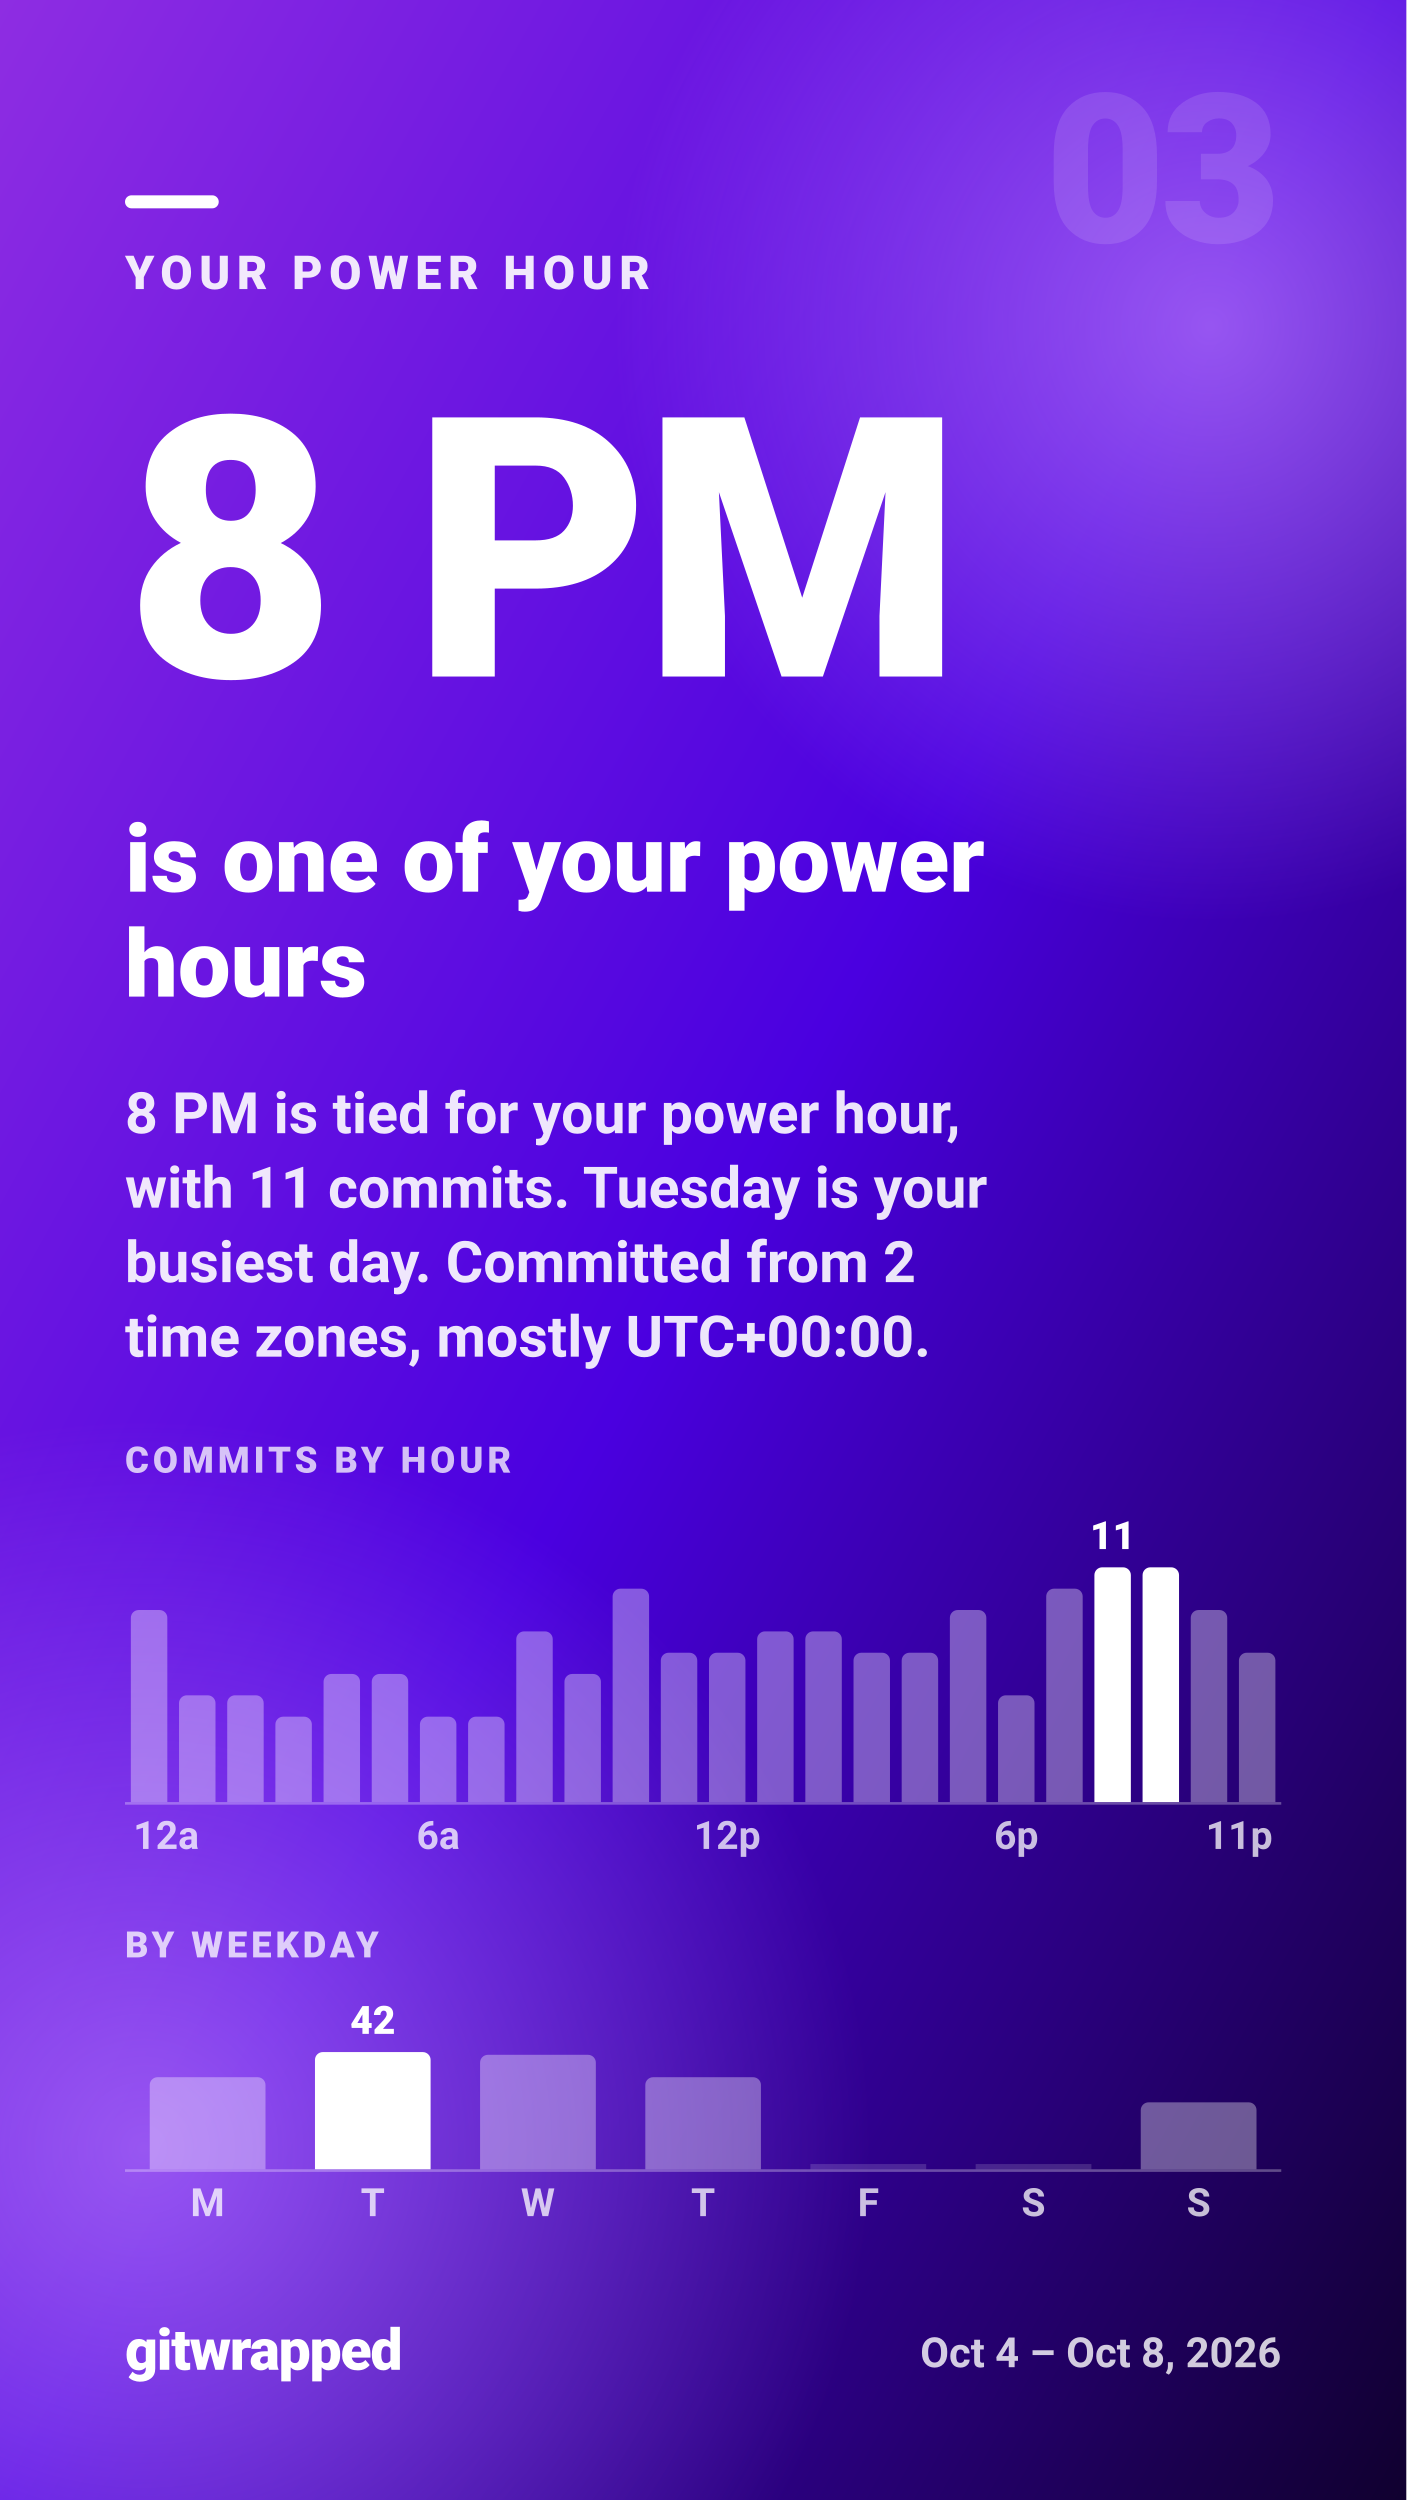
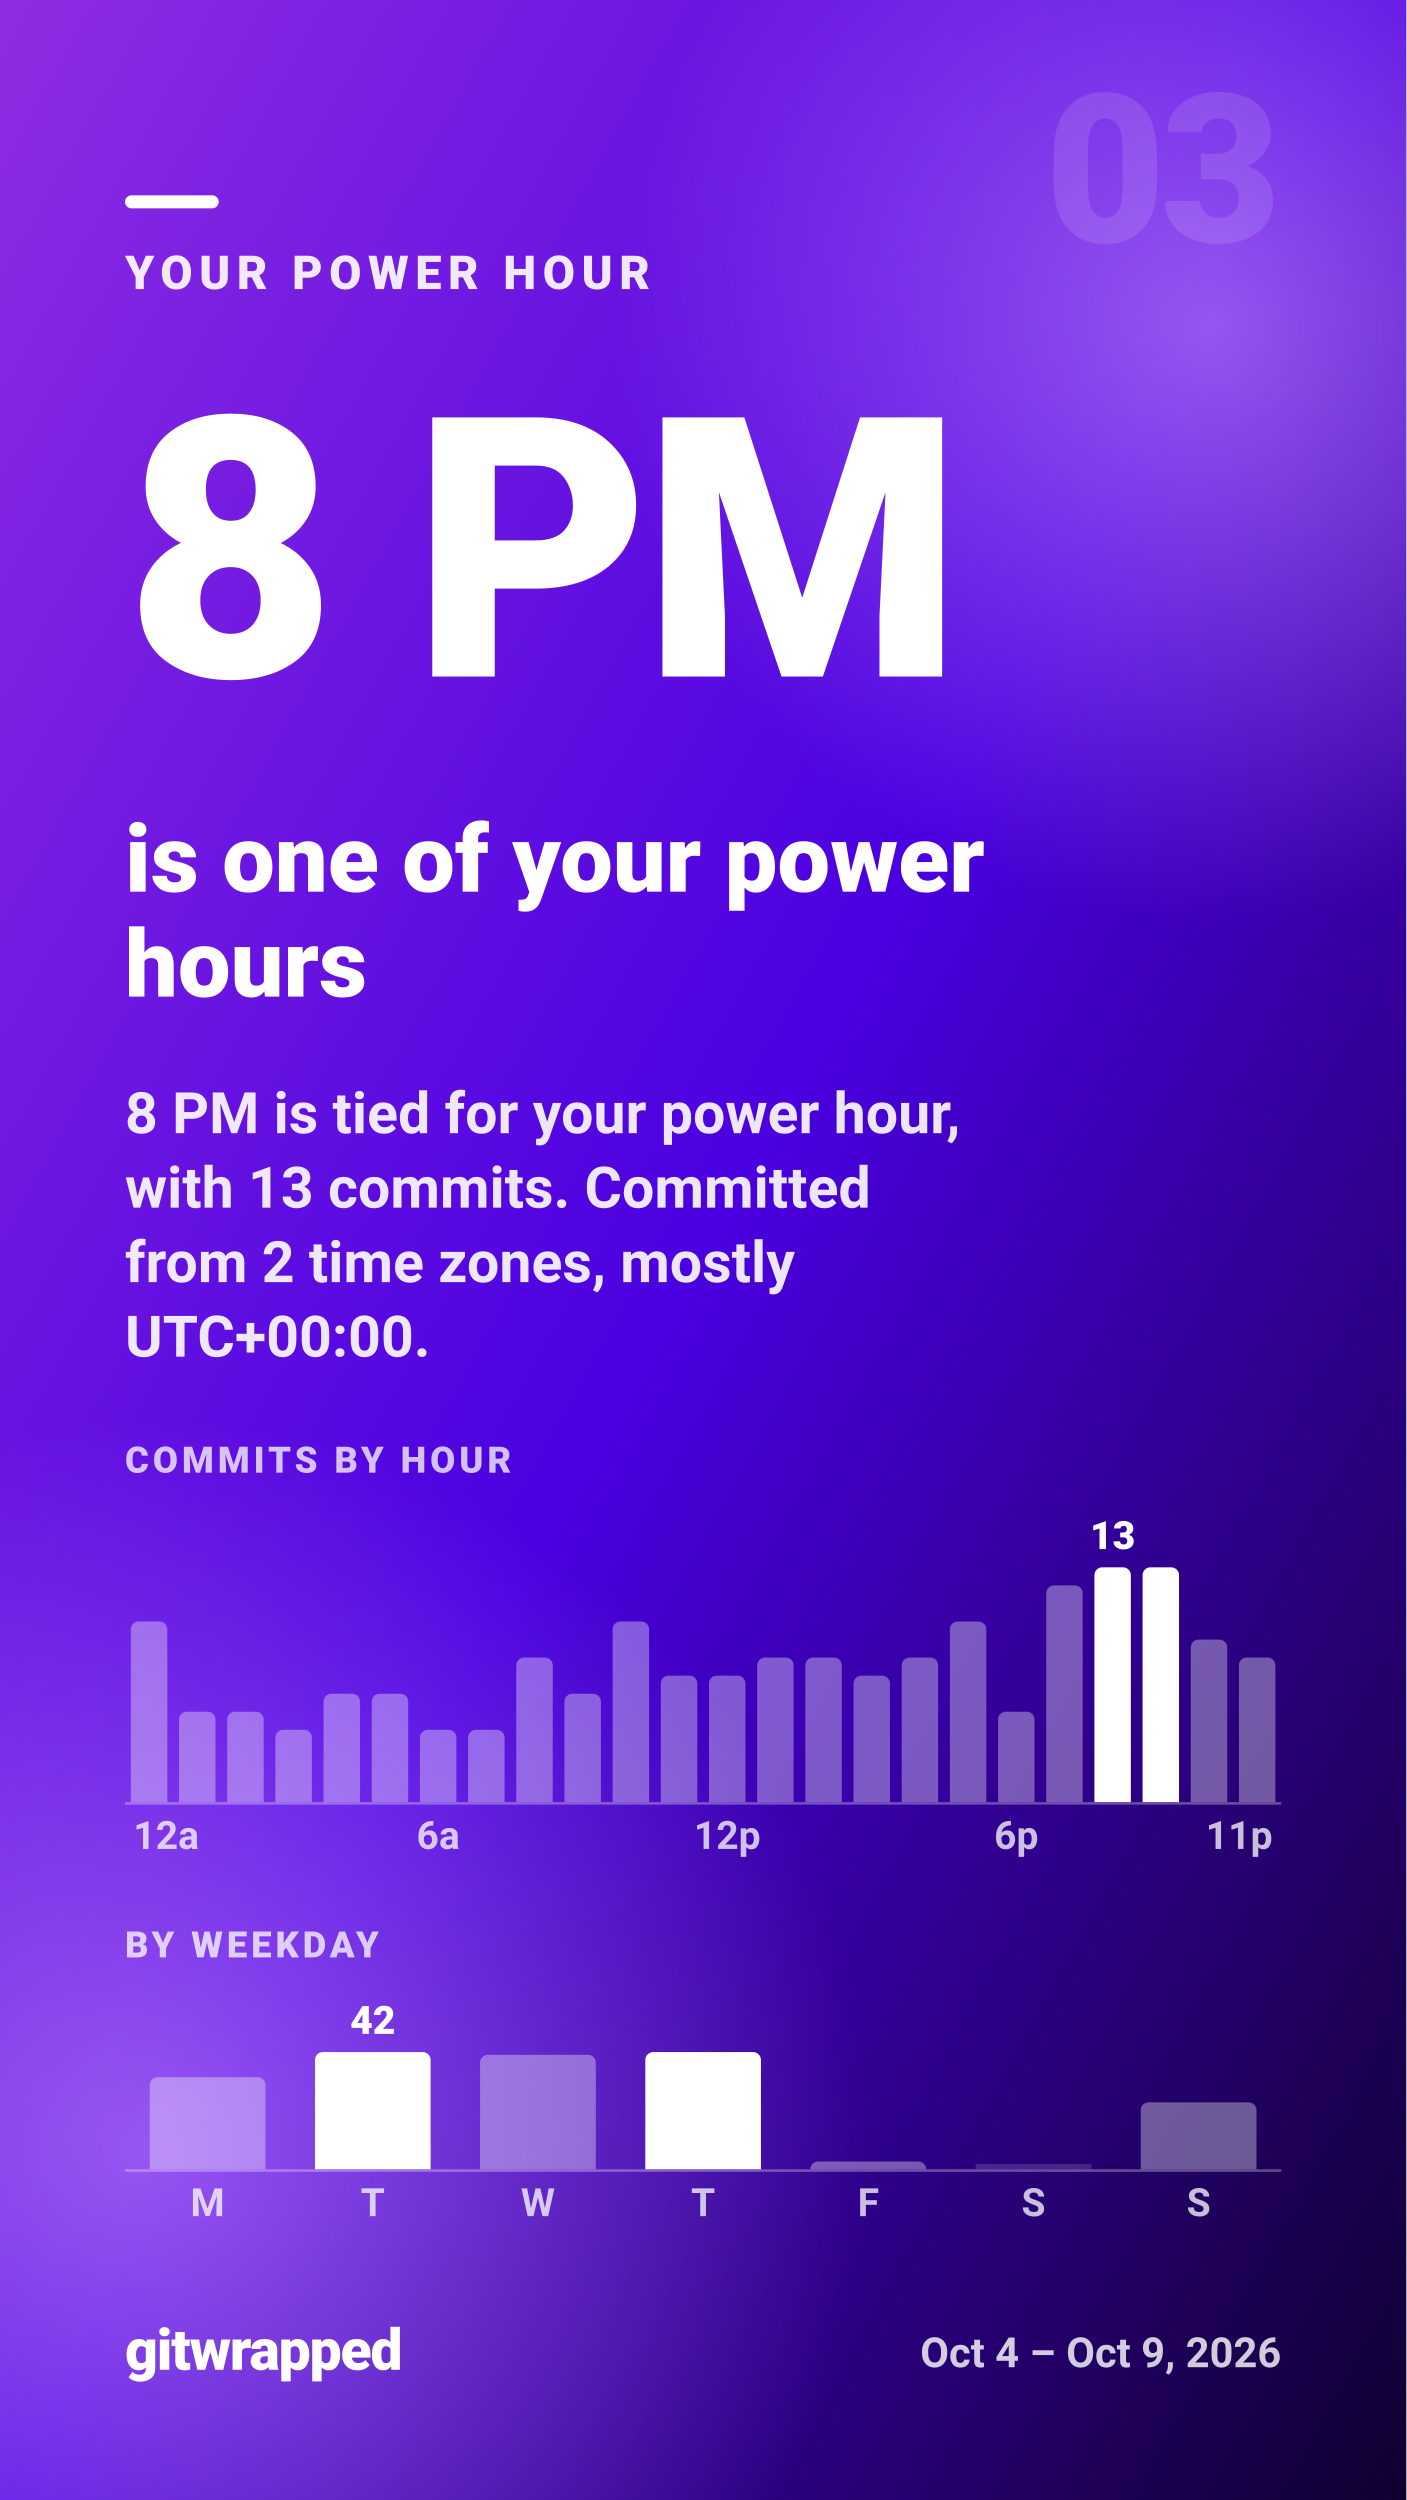
<svg xmlns="http://www.w3.org/2000/svg" width="1080" height="1920" viewBox="0 0 1080 1920" role="img" aria-label="YOUR POWER HOUR — 8 PM — is one of your power hours">
  <defs>
    <linearGradient id="gw-peak-hour-bg" x1="0" y1="0" x2="1" y2="1">
      <stop offset="0.00" stop-color="#8e2de2" />
      <stop offset="0.50" stop-color="#4a00e0" />
      <stop offset="1.00" stop-color="#10002f" />
    </linearGradient>
    <radialGradient id="gw-peak-hour-glow">
      <stop offset="0" stop-color="#d59bff" stop-opacity="0.55" />
      <stop offset="1" stop-color="#d59bff" stop-opacity="0" />
    </radialGradient>
  </defs>
  <rect width="1080" height="1920" fill="url(#gw-peak-hour-bg)" />
  <circle cx="930" cy="250" r="460" fill="url(#gw-peak-hour-glow)" />
  <circle cx="110" cy="1650" r="560" fill="url(#gw-peak-hour-glow)" />
  <g fill="#ffffff" font-family="system-ui, -apple-system, 'Segoe UI', Roboto, Helvetica, Arial, sans-serif">
    <text x="984" y="186" font-size="160" font-weight="900" fill-opacity="0.12" text-anchor="end" letter-spacing="-4">03</text>
    <rect x="96" y="150" width="72" height="10" rx="5" fill="#ffffff" />
    <text x="96" y="222" font-size="36" font-weight="800" fill-opacity="0.9" letter-spacing="5">YOUR POWER HOUR</text>
    <text x="96" y="519.6" font-size="280" font-weight="900" letter-spacing="-5.6">8 PM</text>
    <text x="96" y="684.8" font-size="72" font-weight="800">is one of your power</text>
    <text x="96" y="765.4" font-size="72" font-weight="800">hours</text>
    <text x="96" y="870.3" font-size="44" font-weight="600" fill-opacity="0.9">8 PM is tied for your power hour,</text>
-     <text x="96" y="927.5" font-size="44" font-weight="600" fill-opacity="0.9">with 11 commits. Tuesday is your</text>
-     <text x="96" y="984.7" font-size="44" font-weight="600" fill-opacity="0.9">busiest day. Committed from 2</text>
-     <text x="96" y="1041.9" font-size="44" font-weight="600" fill-opacity="0.9">time zones, mostly UTC+00:00.</text>
+     <text x="96" y="927.5" font-size="44" font-weight="600" fill-opacity="0.9">with 13 commits. Committed</text>
+     <text x="96" y="984.7" font-size="44" font-weight="600" fill-opacity="0.9">from 2 time zones, mostly</text>
+     <text x="96" y="1041.9" font-size="44" font-weight="600" fill-opacity="0.9">UTC+00:00.</text>
    <text x="96" y="1131" font-size="28" font-weight="800" fill-opacity="0.75" letter-spacing="3">COMMITS BY HOUR</text>
-     <path d="M100.5 1384V1242.5A6 6 0 0 1 106.5 1236.5H122.5A6 6 0 0 1 128.5 1242.5V1384Z" fill-opacity="0.35" />
-     <path d="M137.5 1384V1308A6 6 0 0 1 143.5 1302H159.5A6 6 0 0 1 165.5 1308V1384Z" fill-opacity="0.35" />
-     <path d="M174.5 1384V1308A6 6 0 0 1 180.5 1302H196.5A6 6 0 0 1 202.5 1308V1384Z" fill-opacity="0.35" />
-     <path d="M211.5 1384V1324.4A6 6 0 0 1 217.5 1318.4H233.5A6 6 0 0 1 239.5 1324.4V1384Z" fill-opacity="0.35" />
-     <path d="M248.5 1384V1291.6A6 6 0 0 1 254.5 1285.6H270.5A6 6 0 0 1 276.5 1291.6V1384Z" fill-opacity="0.35" />
-     <path d="M285.5 1384V1291.6A6 6 0 0 1 291.5 1285.6H307.5A6 6 0 0 1 313.5 1291.6V1384Z" fill-opacity="0.35" />
-     <path d="M322.5 1384V1324.4A6 6 0 0 1 328.5 1318.4H344.5A6 6 0 0 1 350.5 1324.4V1384Z" fill-opacity="0.35" />
-     <path d="M359.5 1384V1324.4A6 6 0 0 1 365.5 1318.4H381.5A6 6 0 0 1 387.5 1324.4V1384Z" fill-opacity="0.35" />
-     <path d="M396.5 1384V1258.9A6 6 0 0 1 402.5 1252.9H418.5A6 6 0 0 1 424.5 1258.9V1384Z" fill-opacity="0.35" />
-     <path d="M433.5 1384V1291.6A6 6 0 0 1 439.5 1285.6H455.5A6 6 0 0 1 461.5 1291.6V1384Z" fill-opacity="0.35" />
-     <path d="M470.5 1384V1226.1A6 6 0 0 1 476.5 1220.1H492.5A6 6 0 0 1 498.5 1226.1V1384Z" fill-opacity="0.35" />
-     <path d="M507.5 1384V1275.3A6 6 0 0 1 513.5 1269.3H529.5A6 6 0 0 1 535.5 1275.3V1384Z" fill-opacity="0.35" />
-     <path d="M544.5 1384V1275.3A6 6 0 0 1 550.5 1269.3H566.5A6 6 0 0 1 572.5 1275.3V1384Z" fill-opacity="0.35" />
-     <path d="M581.5 1384V1258.9A6 6 0 0 1 587.5 1252.9H603.5A6 6 0 0 1 609.5 1258.9V1384Z" fill-opacity="0.35" />
-     <path d="M618.5 1384V1258.9A6 6 0 0 1 624.5 1252.9H640.5A6 6 0 0 1 646.5 1258.9V1384Z" fill-opacity="0.35" />
-     <path d="M655.5 1384V1275.3A6 6 0 0 1 661.5 1269.3H677.5A6 6 0 0 1 683.5 1275.3V1384Z" fill-opacity="0.35" />
-     <path d="M692.5 1384V1275.3A6 6 0 0 1 698.5 1269.3H714.5A6 6 0 0 1 720.5 1275.3V1384Z" fill-opacity="0.35" />
-     <path d="M729.5 1384V1242.5A6 6 0 0 1 735.5 1236.5H751.5A6 6 0 0 1 757.5 1242.5V1384Z" fill-opacity="0.35" />
-     <path d="M766.5 1384V1308A6 6 0 0 1 772.5 1302H788.5A6 6 0 0 1 794.5 1308V1384Z" fill-opacity="0.35" />
-     <path d="M803.5 1384V1226.1A6 6 0 0 1 809.5 1220.1H825.5A6 6 0 0 1 831.5 1226.1V1384Z" fill-opacity="0.35" />
+     <path d="M100.5 1384V1251.3A6 6 0 0 1 106.5 1245.3H122.5A6 6 0 0 1 128.5 1251.3V1384Z" fill-opacity="0.35" />
+     <path d="M137.5 1384V1320.6A6 6 0 0 1 143.5 1314.6H159.5A6 6 0 0 1 165.5 1320.6V1384Z" fill-opacity="0.35" />
+     <path d="M174.5 1384V1320.6A6 6 0 0 1 180.5 1314.6H196.5A6 6 0 0 1 202.5 1320.6V1384Z" fill-opacity="0.35" />
+     <path d="M211.5 1384V1334.5A6 6 0 0 1 217.5 1328.5H233.5A6 6 0 0 1 239.5 1334.5V1384Z" fill-opacity="0.35" />
+     <path d="M248.5 1384V1306.8A6 6 0 0 1 254.5 1300.8H270.5A6 6 0 0 1 276.5 1306.8V1384Z" fill-opacity="0.35" />
+     <path d="M285.5 1384V1306.8A6 6 0 0 1 291.5 1300.8H307.5A6 6 0 0 1 313.5 1306.8V1384Z" fill-opacity="0.35" />
+     <path d="M322.5 1384V1334.5A6 6 0 0 1 328.5 1328.5H344.5A6 6 0 0 1 350.5 1334.5V1384Z" fill-opacity="0.35" />
+     <path d="M359.5 1384V1334.5A6 6 0 0 1 365.5 1328.5H381.5A6 6 0 0 1 387.5 1334.5V1384Z" fill-opacity="0.35" />
+     <path d="M396.5 1384V1279A6 6 0 0 1 402.5 1273H418.5A6 6 0 0 1 424.5 1279V1384Z" fill-opacity="0.35" />
+     <path d="M433.5 1384V1306.8A6 6 0 0 1 439.5 1300.8H455.5A6 6 0 0 1 461.5 1306.8V1384Z" fill-opacity="0.35" />
+     <path d="M470.5 1384V1251.3A6 6 0 0 1 476.5 1245.3H492.5A6 6 0 0 1 498.5 1251.3V1384Z" fill-opacity="0.35" />
+     <path d="M507.5 1384V1292.9A6 6 0 0 1 513.5 1286.9H529.5A6 6 0 0 1 535.5 1292.9V1384Z" fill-opacity="0.35" />
+     <path d="M544.5 1384V1292.9A6 6 0 0 1 550.5 1286.9H566.5A6 6 0 0 1 572.5 1292.9V1384Z" fill-opacity="0.35" />
+     <path d="M581.5 1384V1279A6 6 0 0 1 587.5 1273H603.5A6 6 0 0 1 609.5 1279V1384Z" fill-opacity="0.35" />
+     <path d="M618.5 1384V1279A6 6 0 0 1 624.5 1273H640.5A6 6 0 0 1 646.5 1279V1384Z" fill-opacity="0.35" />
+     <path d="M655.5 1384V1292.9A6 6 0 0 1 661.5 1286.9H677.5A6 6 0 0 1 683.5 1292.9V1384Z" fill-opacity="0.35" />
+     <path d="M692.5 1384V1279A6 6 0 0 1 698.5 1273H714.5A6 6 0 0 1 720.5 1279V1384Z" fill-opacity="0.35" />
+     <path d="M729.5 1384V1251.3A6 6 0 0 1 735.5 1245.3H751.5A6 6 0 0 1 757.5 1251.3V1384Z" fill-opacity="0.35" />
+     <path d="M766.5 1384V1320.6A6 6 0 0 1 772.5 1314.6H788.5A6 6 0 0 1 794.5 1320.6V1384Z" fill-opacity="0.35" />
+     <path d="M803.5 1384V1223.6A6 6 0 0 1 809.5 1217.6H825.5A6 6 0 0 1 831.5 1223.6V1384Z" fill-opacity="0.35" />
    <path d="M840.5 1384V1209.7A6 6 0 0 1 846.5 1203.7H862.5A6 6 0 0 1 868.5 1209.7V1384Z" />
    <path d="M877.5 1384V1209.7A6 6 0 0 1 883.5 1203.7H899.5A6 6 0 0 1 905.5 1209.7V1384Z" />
-     <path d="M914.5 1384V1242.5A6 6 0 0 1 920.5 1236.5H936.5A6 6 0 0 1 942.5 1242.5V1384Z" fill-opacity="0.35" />
-     <path d="M951.5 1384V1275.3A6 6 0 0 1 957.5 1269.3H973.5A6 6 0 0 1 979.5 1275.3V1384Z" fill-opacity="0.35" />
+     <path d="M914.5 1384V1265.2A6 6 0 0 1 920.5 1259.2H936.5A6 6 0 0 1 942.5 1265.2V1384Z" fill-opacity="0.35" />
+     <path d="M951.5 1384V1279A6 6 0 0 1 957.5 1273H973.5A6 6 0 0 1 979.5 1279V1384Z" fill-opacity="0.35" />
    <rect x="96" y="1384" width="888" height="2" fill-opacity="0.3" />
-     <text x="854.5" y="1189.7" font-size="30" font-weight="800" text-anchor="middle">11</text>
+     <text x="854.5" y="1189.7" font-size="30" font-weight="800" text-anchor="middle">13</text>
    <text x="127.6" y="1420" font-size="30" font-weight="700" fill-opacity="0.75" text-anchor="middle">12a</text>
    <text x="336.5" y="1420" font-size="30" font-weight="700" fill-opacity="0.75" text-anchor="middle">6a</text>
    <text x="558.5" y="1420" font-size="30" font-weight="700" fill-opacity="0.75" text-anchor="middle">12p</text>
    <text x="780.5" y="1420" font-size="30" font-weight="700" fill-opacity="0.75" text-anchor="middle">6p</text>
    <text x="951.7" y="1420" font-size="30" font-weight="700" fill-opacity="0.75" text-anchor="middle">11p</text>
    <text x="96" y="1503.3" font-size="28" font-weight="800" fill-opacity="0.75" letter-spacing="3">BY WEEKDAY</text>
    <path d="M115 1666V1601.3A6 6 0 0 1 121 1595.3H197.9A6 6 0 0 1 203.9 1601.3V1666Z" fill-opacity="0.35" />
    <path d="M241.9 1666V1582A6 6 0 0 1 247.9 1576H324.7A6 6 0 0 1 330.7 1582V1666Z" />
    <path d="M368.7 1666V1584.1A6 6 0 0 1 374.7 1578.1H451.6A6 6 0 0 1 457.6 1584.1V1666Z" fill-opacity="0.35" />
-     <path d="M495.6 1666V1601.3A6 6 0 0 1 501.6 1595.3H578.4A6 6 0 0 1 584.4 1601.3V1666Z" fill-opacity="0.35" />
-     <rect x="622.4" y="1662" width="88.9" height="4" fill-opacity="0.15" />
+     <path d="M495.6 1666V1582A6 6 0 0 1 501.6 1576H578.4A6 6 0 0 1 584.4 1582V1666Z" />
+     <path d="M622.4 1666V1666A6 6 0 0 1 628.4 1660H705.3A6 6 0 0 1 711.3 1666V1666Z" fill-opacity="0.35" />
    <rect x="749.3" y="1662" width="88.9" height="4" fill-opacity="0.15" />
    <path d="M876.1 1666V1620.6A6 6 0 0 1 882.1 1614.6H959A6 6 0 0 1 965 1620.6V1666Z" fill-opacity="0.35" />
    <rect x="96" y="1666" width="888" height="2" fill-opacity="0.3" />
    <text x="286.3" y="1562" font-size="30" font-weight="800" text-anchor="middle">42</text>
    <text x="159.4" y="1702" font-size="30" font-weight="700" fill-opacity="0.75" text-anchor="middle">M</text>
    <text x="286.3" y="1702" font-size="30" font-weight="700" fill-opacity="0.75" text-anchor="middle">T</text>
    <text x="413.1" y="1702" font-size="30" font-weight="700" fill-opacity="0.75" text-anchor="middle">W</text>
    <text x="540" y="1702" font-size="30" font-weight="700" fill-opacity="0.75" text-anchor="middle">T</text>
    <text x="666.9" y="1702" font-size="30" font-weight="700" fill-opacity="0.75" text-anchor="middle">F</text>
    <text x="793.7" y="1702" font-size="30" font-weight="700" fill-opacity="0.75" text-anchor="middle">S</text>
    <text x="920.6" y="1702" font-size="30" font-weight="700" fill-opacity="0.75" text-anchor="middle">S</text>
    <text x="96" y="1820" font-size="44" font-weight="900" letter-spacing="-1">gitwrapped</text>
-     <text x="984" y="1818" font-size="32" font-weight="600" fill-opacity="0.8" text-anchor="end">Oct 4 – Oct 8, 2026</text>
+     <text x="984" y="1818" font-size="32" font-weight="600" fill-opacity="0.8" text-anchor="end">Oct 4 – Oct 9, 2026</text>
  </g>
</svg>
